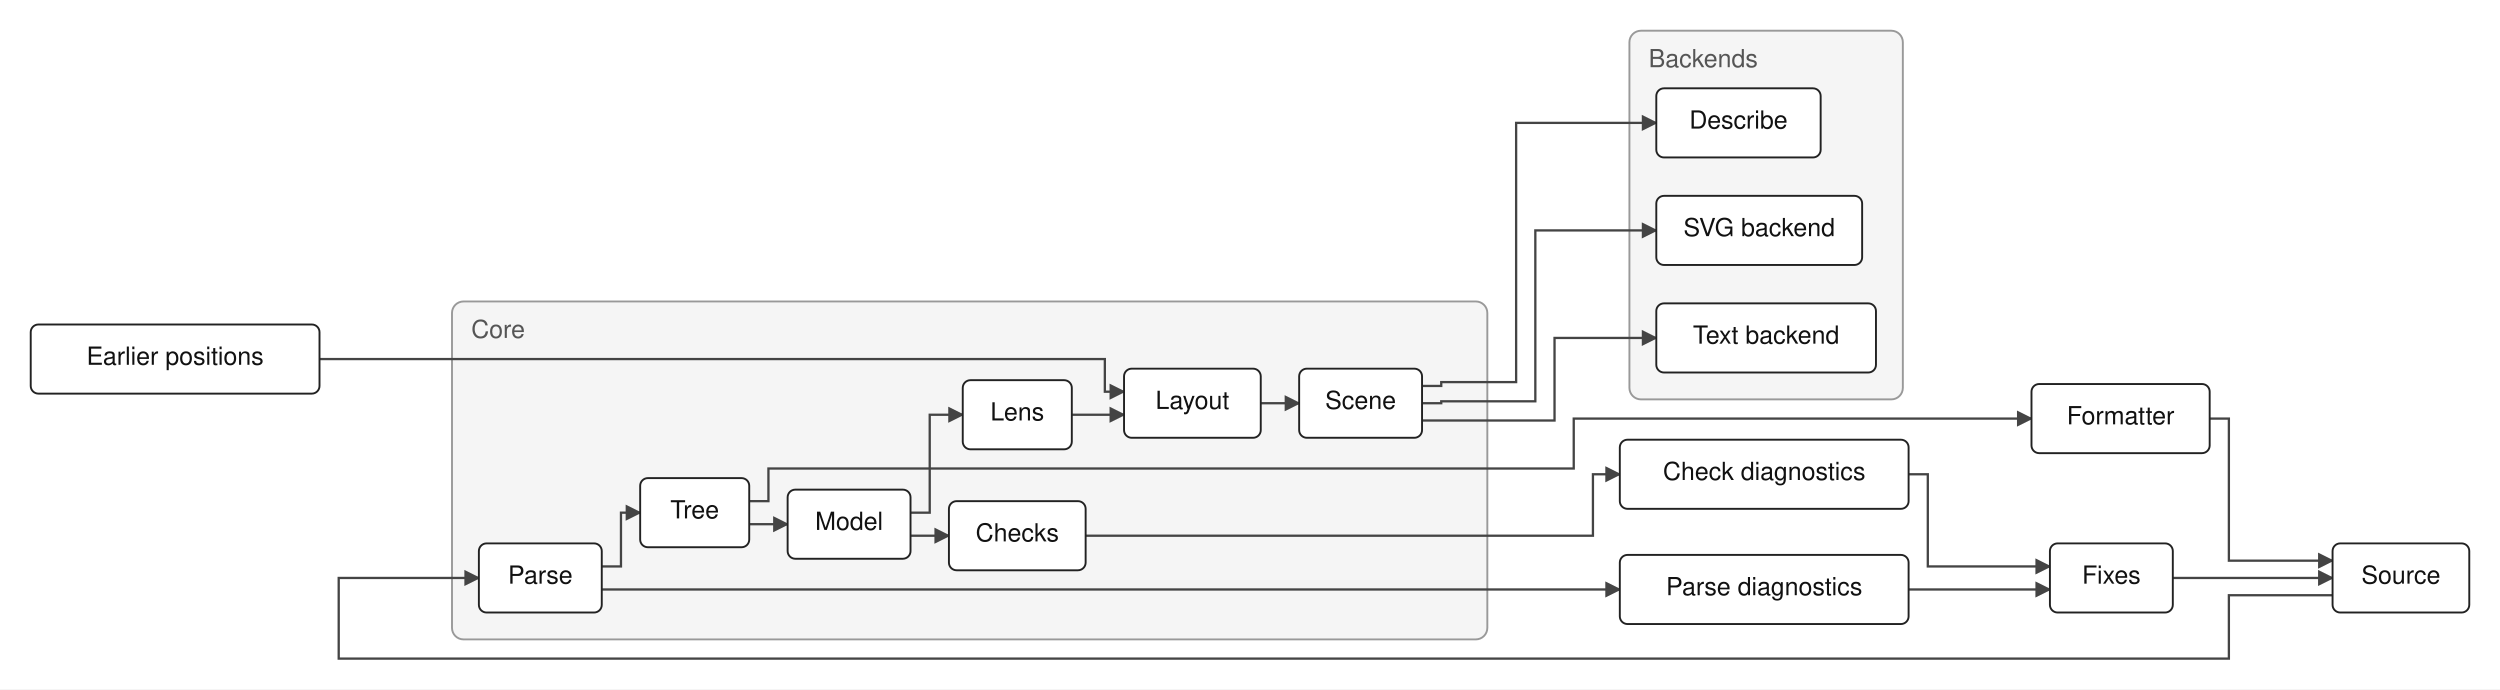
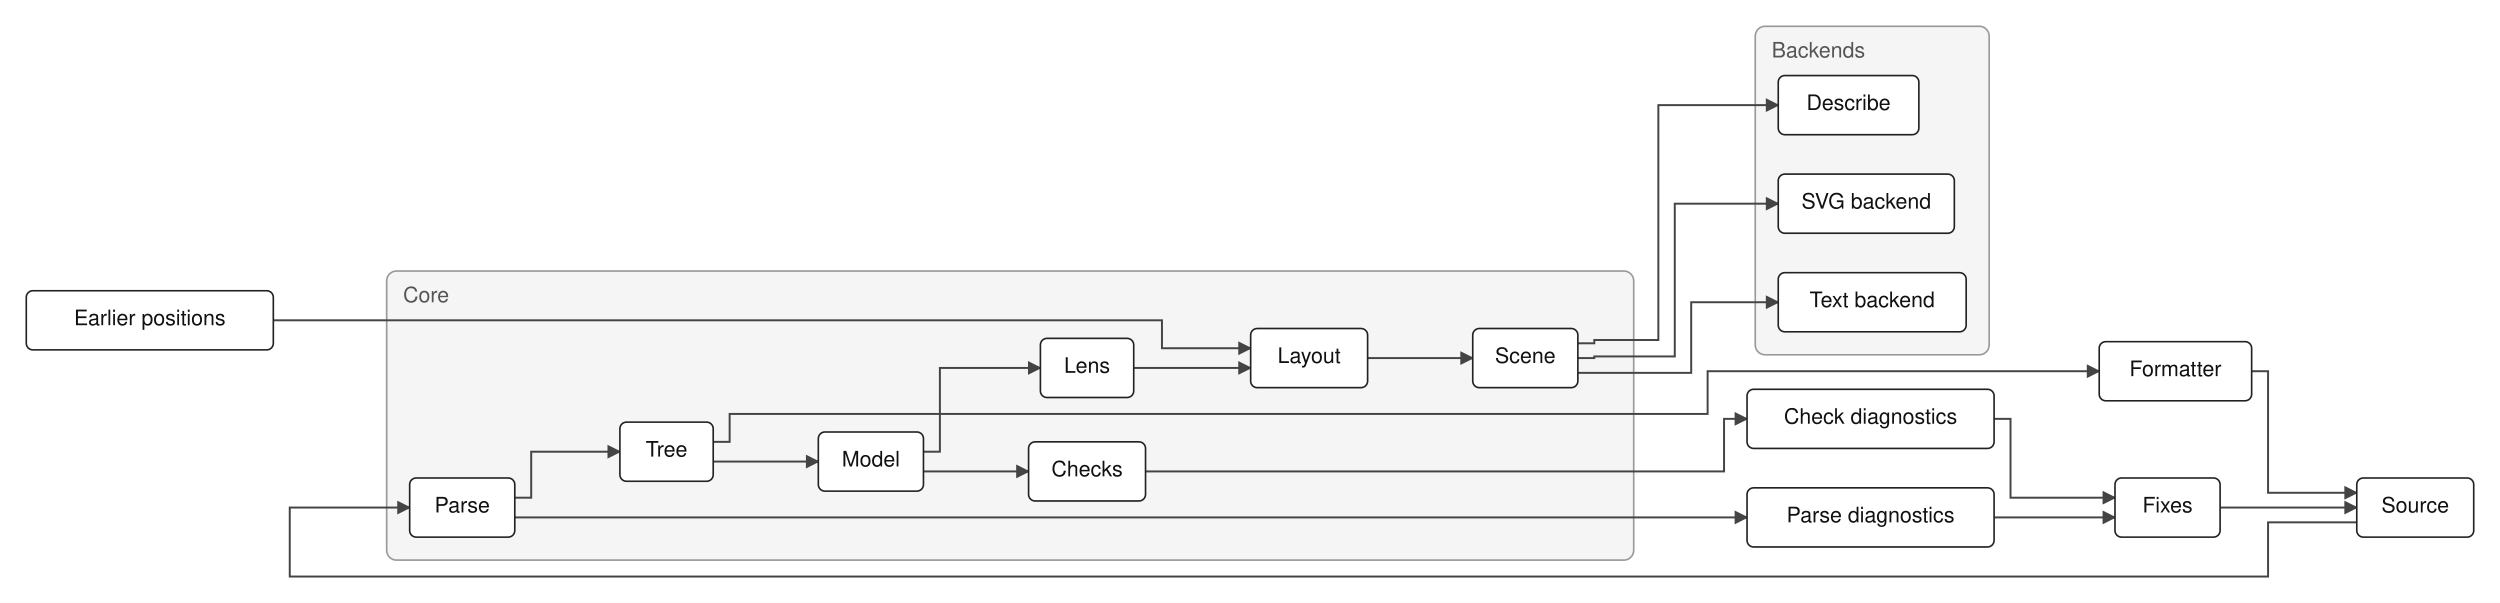
- <svg xmlns="http://www.w3.org/2000/svg" viewBox="-4.0 -4.0 1302.0 359.0" width="1302" height="359" font-family="Helvetica, Arial, sans-serif" font-size="13">
+ <svg xmlns="http://www.w3.org/2000/svg" viewBox="-4.0 -4.0 1522.0 367.0" width="1522" height="367" font-family="Helvetica, Arial, sans-serif" font-size="13">
  <defs>
    <marker id="tip" viewBox="0 0 10 10" refX="9" refY="5" markerWidth="7" markerHeight="7" orient="auto">
      <path d="M0 0L10 5L0 10z" fill="#444" />
    </marker>
  </defs>
-   <rect x="-4.0" y="-4.0" width="1302.0" height="359.0" fill="#fff" />
-   <rect x="231.4" y="153.0" width="539.2" height="176.0" rx="6" fill="#000" fill-opacity="0.04" stroke="#999" />
-   <text x="241.4" y="172.0" fill="#555">Core</text>
-   <rect x="844.6" y="12.0" width="142.4" height="192.0" rx="6" fill="#000" fill-opacity="0.04" stroke="#999" />
-   <text x="854.6" y="31.0" fill="#555">Backends</text>
-   <polyline points="1210.8,306.0 1156.8,306.0 1156.8,339.0 172.4,339.0 172.4,297.0 245.4,297.0" fill="none" stroke="#444" stroke-width="1.2" marker-end="url(#tip)" />
-   <polyline points="309.4,291.0 319.4,291.0 319.4,263.0 329.4,263.0" fill="none" stroke="#444" stroke-width="1.2" marker-end="url(#tip)" />
-   <polyline points="309.4,303.0 839.6,303.0" fill="none" stroke="#444" stroke-width="1.2" marker-end="url(#tip)" />
-   <polyline points="386.2,269.0 406.2,269.0" fill="none" stroke="#444" stroke-width="1.2" marker-end="url(#tip)" />
-   <polyline points="386.2,257.0 396.2,257.0 396.2,240.0 815.6,240.0 815.6,214.0 1054.0,214.0" fill="none" stroke="#444" stroke-width="1.2" marker-end="url(#tip)" />
-   <polyline points="470.2,275.0 490.2,275.0" fill="none" stroke="#444" stroke-width="1.2" marker-end="url(#tip)" />
-   <polyline points="470.2,263.0 480.2,263.0 480.2,212.0 497.4,212.0" fill="none" stroke="#444" stroke-width="1.2" marker-end="url(#tip)" />
-   <polyline points="561.4,275.0 825.6,275.0 825.6,243.0 839.6,243.0" fill="none" stroke="#444" stroke-width="1.2" marker-end="url(#tip)" />
-   <polyline points="990.0,303.0 1063.6,303.0" fill="none" stroke="#444" stroke-width="1.2" marker-end="url(#tip)" />
-   <polyline points="990.0,243.0 1000.0,243.0 1000.0,291.0 1063.6,291.0" fill="none" stroke="#444" stroke-width="1.2" marker-end="url(#tip)" />
-   <polyline points="1127.6,297.0 1210.8,297.0" fill="none" stroke="#444" stroke-width="1.2" marker-end="url(#tip)" />
-   <polyline points="554.2,212.0 581.4,212.0" fill="none" stroke="#444" stroke-width="1.2" marker-end="url(#tip)" />
-   <polyline points="162.4,183.0 571.4,183.0 571.4,200.0 581.4,200.0" fill="none" stroke="#444" stroke-width="1.2" marker-end="url(#tip)" />
-   <polyline points="652.6,206.0 672.6,206.0" fill="none" stroke="#444" stroke-width="1.2" marker-end="url(#tip)" />
-   <polyline points="736.6,206.0 746.6,206.0 746.6,205.0 795.6,205.0 795.6,116.0 858.6,116.0" fill="none" stroke="#444" stroke-width="1.2" marker-end="url(#tip)" />
-   <polyline points="736.6,215.0 805.6,215.0 805.6,172.0 858.6,172.0" fill="none" stroke="#444" stroke-width="1.2" marker-end="url(#tip)" />
-   <polyline points="736.6,197.0 746.6,197.0 746.6,195.0 785.6,195.0 785.6,60.0 858.6,60.0" fill="none" stroke="#444" stroke-width="1.2" marker-end="url(#tip)" />
-   <polyline points="1146.8,214.0 1156.8,214.0 1156.8,288.0 1210.8,288.0" fill="none" stroke="#444" stroke-width="1.2" marker-end="url(#tip)" />
-   <rect x="1210.8" y="279.0" width="71.2" height="36.0" rx="4" fill="#fff" stroke="#222" />
-   <text x="1246.4" y="297.0" text-anchor="middle" dominant-baseline="central" fill="#111">Source</text>
-   <rect x="245.4" y="279.0" width="64.0" height="36.0" rx="4" fill="#fff" stroke="#222" />
-   <text x="277.4" y="297.0" text-anchor="middle" dominant-baseline="central" fill="#111">Parse</text>
-   <rect x="329.4" y="245.0" width="56.8" height="36.0" rx="4" fill="#fff" stroke="#222" />
-   <text x="357.8" y="263.0" text-anchor="middle" dominant-baseline="central" fill="#111">Tree</text>
-   <rect x="839.6" y="285.0" width="150.4" height="36.0" rx="4" fill="#fff" stroke="#222" />
-   <text x="914.8" y="303.0" text-anchor="middle" dominant-baseline="central" fill="#111">Parse diagnostics</text>
-   <rect x="406.2" y="251.0" width="64.0" height="36.0" rx="4" fill="#fff" stroke="#222" />
-   <text x="438.2" y="269.0" text-anchor="middle" dominant-baseline="central" fill="#111">Model</text>
-   <rect x="1054.0" y="196.0" width="92.8" height="36.0" rx="4" fill="#fff" stroke="#222" />
-   <text x="1100.4" y="214.0" text-anchor="middle" dominant-baseline="central" fill="#111">Formatter</text>
-   <rect x="490.2" y="257.0" width="71.2" height="36.0" rx="4" fill="#fff" stroke="#222" />
-   <text x="525.8" y="275.0" text-anchor="middle" dominant-baseline="central" fill="#111">Checks</text>
-   <rect x="497.4" y="194.0" width="56.8" height="36.0" rx="4" fill="#fff" stroke="#222" />
-   <text x="525.8" y="212.0" text-anchor="middle" dominant-baseline="central" fill="#111">Lens</text>
-   <rect x="839.6" y="225.0" width="150.4" height="36.0" rx="4" fill="#fff" stroke="#222" />
-   <text x="914.8" y="243.0" text-anchor="middle" dominant-baseline="central" fill="#111">Check diagnostics</text>
-   <rect x="1063.6" y="279.0" width="64.0" height="36.0" rx="4" fill="#fff" stroke="#222" />
-   <text x="1095.6" y="297.0" text-anchor="middle" dominant-baseline="central" fill="#111">Fixes</text>
-   <rect x="581.4" y="188.0" width="71.2" height="36.0" rx="4" fill="#fff" stroke="#222" />
-   <text x="617.0" y="206.0" text-anchor="middle" dominant-baseline="central" fill="#111">Layout</text>
-   <rect x="12.0" y="165.0" width="150.4" height="36.0" rx="4" fill="#fff" stroke="#222" />
-   <text x="87.2" y="183.0" text-anchor="middle" dominant-baseline="central" fill="#111">Earlier positions</text>
-   <rect x="672.6" y="188.0" width="64.0" height="36.0" rx="4" fill="#fff" stroke="#222" />
-   <text x="704.6" y="206.0" text-anchor="middle" dominant-baseline="central" fill="#111">Scene</text>
-   <rect x="858.6" y="98.0" width="107.2" height="36.0" rx="4" fill="#fff" stroke="#222" />
-   <text x="912.2" y="116.0" text-anchor="middle" dominant-baseline="central" fill="#111">SVG backend</text>
-   <rect x="858.6" y="154.0" width="114.4" height="36.0" rx="4" fill="#fff" stroke="#222" />
-   <text x="915.8" y="172.0" text-anchor="middle" dominant-baseline="central" fill="#111">Text backend</text>
-   <rect x="858.6" y="42.0" width="85.6" height="36.0" rx="4" fill="#fff" stroke="#222" />
-   <text x="901.4" y="60.0" text-anchor="middle" dominant-baseline="central" fill="#111">Describe</text>
+   <rect x="-4.0" y="-4.0" width="1522.0" height="367.0" fill="#fff" />
+   <rect x="231.4" y="161.0" width="759.2" height="176.0" rx="6" fill="#000" fill-opacity="0.04" stroke="#999" />
+   <text x="241.4" y="180.0" fill="#555">Core</text>
+   <rect x="1064.6" y="12.0" width="142.4" height="200.0" rx="6" fill="#000" fill-opacity="0.04" stroke="#999" />
+   <text x="1074.6" y="31.0" fill="#555">Backends</text>
+   <polyline points="1430.8,314.0 1376.8,314.0 1376.8,347.0 172.4,347.0 172.4,305.0 245.4,305.0" fill="none" stroke="#444" stroke-width="1.2" marker-end="url(#tip)" />
+   <polyline points="309.4,299.0 319.4,299.0 319.4,271.0 373.4,271.0" fill="none" stroke="#444" stroke-width="1.2" marker-end="url(#tip)" />
+   <polyline points="309.4,311.0 1059.6,311.0" fill="none" stroke="#444" stroke-width="1.2" marker-end="url(#tip)" />
+   <polyline points="430.2,277.0 494.2,277.0" fill="none" stroke="#444" stroke-width="1.2" marker-end="url(#tip)" />
+   <polyline points="430.2,265.0 440.2,265.0 440.2,248.0 1035.6,248.0 1035.6,222.0 1274.0,222.0" fill="none" stroke="#444" stroke-width="1.2" marker-end="url(#tip)" />
+   <polyline points="558.2,283.0 622.2,283.0" fill="none" stroke="#444" stroke-width="1.2" marker-end="url(#tip)" />
+   <polyline points="558.2,271.0 568.2,271.0 568.2,220.0 629.4,220.0" fill="none" stroke="#444" stroke-width="1.2" marker-end="url(#tip)" />
+   <polyline points="693.4,283.0 1045.6,283.0 1045.6,251.0 1059.6,251.0" fill="none" stroke="#444" stroke-width="1.2" marker-end="url(#tip)" />
+   <polyline points="1210.0,311.0 1283.6,311.0" fill="none" stroke="#444" stroke-width="1.2" marker-end="url(#tip)" />
+   <polyline points="1210.0,251.0 1220.0,251.0 1220.0,299.0 1283.6,299.0" fill="none" stroke="#444" stroke-width="1.2" marker-end="url(#tip)" />
+   <polyline points="1347.6,305.0 1430.8,305.0" fill="none" stroke="#444" stroke-width="1.2" marker-end="url(#tip)" />
+   <polyline points="686.2,220.0 757.4,220.0" fill="none" stroke="#444" stroke-width="1.2" marker-end="url(#tip)" />
+   <polyline points="162.4,191.0 703.4,191.0 703.4,208.0 757.4,208.0" fill="none" stroke="#444" stroke-width="1.2" marker-end="url(#tip)" />
+   <polyline points="828.6,214.0 892.6,214.0" fill="none" stroke="#444" stroke-width="1.2" marker-end="url(#tip)" />
+   <polyline points="956.6,214.0 966.6,214.0 966.6,213.0 1015.6,213.0 1015.6,120.0 1078.6,120.0" fill="none" stroke="#444" stroke-width="1.2" marker-end="url(#tip)" />
+   <polyline points="956.6,223.0 1025.6,223.0 1025.6,180.0 1078.6,180.0" fill="none" stroke="#444" stroke-width="1.2" marker-end="url(#tip)" />
+   <polyline points="956.6,205.0 966.6,205.0 966.6,203.0 1005.6,203.0 1005.6,60.0 1078.6,60.0" fill="none" stroke="#444" stroke-width="1.2" marker-end="url(#tip)" />
+   <polyline points="1366.8,222.0 1376.8,222.0 1376.8,296.0 1430.8,296.0" fill="none" stroke="#444" stroke-width="1.2" marker-end="url(#tip)" />
+   <rect x="1430.8" y="287.0" width="71.2" height="36.0" rx="4" fill="#fff" stroke="#222" />
+   <text x="1466.4" y="305.0" text-anchor="middle" dominant-baseline="central" fill="#111">Source</text>
+   <rect x="245.4" y="287.0" width="64.0" height="36.0" rx="4" fill="#fff" stroke="#222" />
+   <text x="277.4" y="305.0" text-anchor="middle" dominant-baseline="central" fill="#111">Parse</text>
+   <rect x="373.4" y="253.0" width="56.8" height="36.0" rx="4" fill="#fff" stroke="#222" />
+   <text x="401.8" y="271.0" text-anchor="middle" dominant-baseline="central" fill="#111">Tree</text>
+   <rect x="1059.6" y="293.0" width="150.4" height="36.0" rx="4" fill="#fff" stroke="#222" />
+   <text x="1134.8" y="311.0" text-anchor="middle" dominant-baseline="central" fill="#111">Parse diagnostics</text>
+   <rect x="494.2" y="259.0" width="64.0" height="36.0" rx="4" fill="#fff" stroke="#222" />
+   <text x="526.2" y="277.0" text-anchor="middle" dominant-baseline="central" fill="#111">Model</text>
+   <rect x="1274.0" y="204.0" width="92.8" height="36.0" rx="4" fill="#fff" stroke="#222" />
+   <text x="1320.4" y="222.0" text-anchor="middle" dominant-baseline="central" fill="#111">Formatter</text>
+   <rect x="622.2" y="265.0" width="71.2" height="36.0" rx="4" fill="#fff" stroke="#222" />
+   <text x="657.8" y="283.0" text-anchor="middle" dominant-baseline="central" fill="#111">Checks</text>
+   <rect x="629.4" y="202.0" width="56.8" height="36.0" rx="4" fill="#fff" stroke="#222" />
+   <text x="657.8" y="220.0" text-anchor="middle" dominant-baseline="central" fill="#111">Lens</text>
+   <rect x="1059.6" y="233.0" width="150.4" height="36.0" rx="4" fill="#fff" stroke="#222" />
+   <text x="1134.8" y="251.0" text-anchor="middle" dominant-baseline="central" fill="#111">Check diagnostics</text>
+   <rect x="1283.6" y="287.0" width="64.0" height="36.0" rx="4" fill="#fff" stroke="#222" />
+   <text x="1315.6" y="305.0" text-anchor="middle" dominant-baseline="central" fill="#111">Fixes</text>
+   <rect x="757.4" y="196.0" width="71.2" height="36.0" rx="4" fill="#fff" stroke="#222" />
+   <text x="793.0" y="214.0" text-anchor="middle" dominant-baseline="central" fill="#111">Layout</text>
+   <rect x="12.0" y="173.0" width="150.4" height="36.0" rx="4" fill="#fff" stroke="#222" />
+   <text x="87.2" y="191.0" text-anchor="middle" dominant-baseline="central" fill="#111">Earlier positions</text>
+   <rect x="892.6" y="196.0" width="64.0" height="36.0" rx="4" fill="#fff" stroke="#222" />
+   <text x="924.6" y="214.0" text-anchor="middle" dominant-baseline="central" fill="#111">Scene</text>
+   <rect x="1078.6" y="102.0" width="107.2" height="36.0" rx="4" fill="#fff" stroke="#222" />
+   <text x="1132.2" y="120.0" text-anchor="middle" dominant-baseline="central" fill="#111">SVG backend</text>
+   <rect x="1078.6" y="162.0" width="114.4" height="36.0" rx="4" fill="#fff" stroke="#222" />
+   <text x="1135.8" y="180.0" text-anchor="middle" dominant-baseline="central" fill="#111">Text backend</text>
+   <rect x="1078.6" y="42.0" width="85.6" height="36.0" rx="4" fill="#fff" stroke="#222" />
+   <text x="1121.4" y="60.0" text-anchor="middle" dominant-baseline="central" fill="#111">Describe</text>
</svg>
